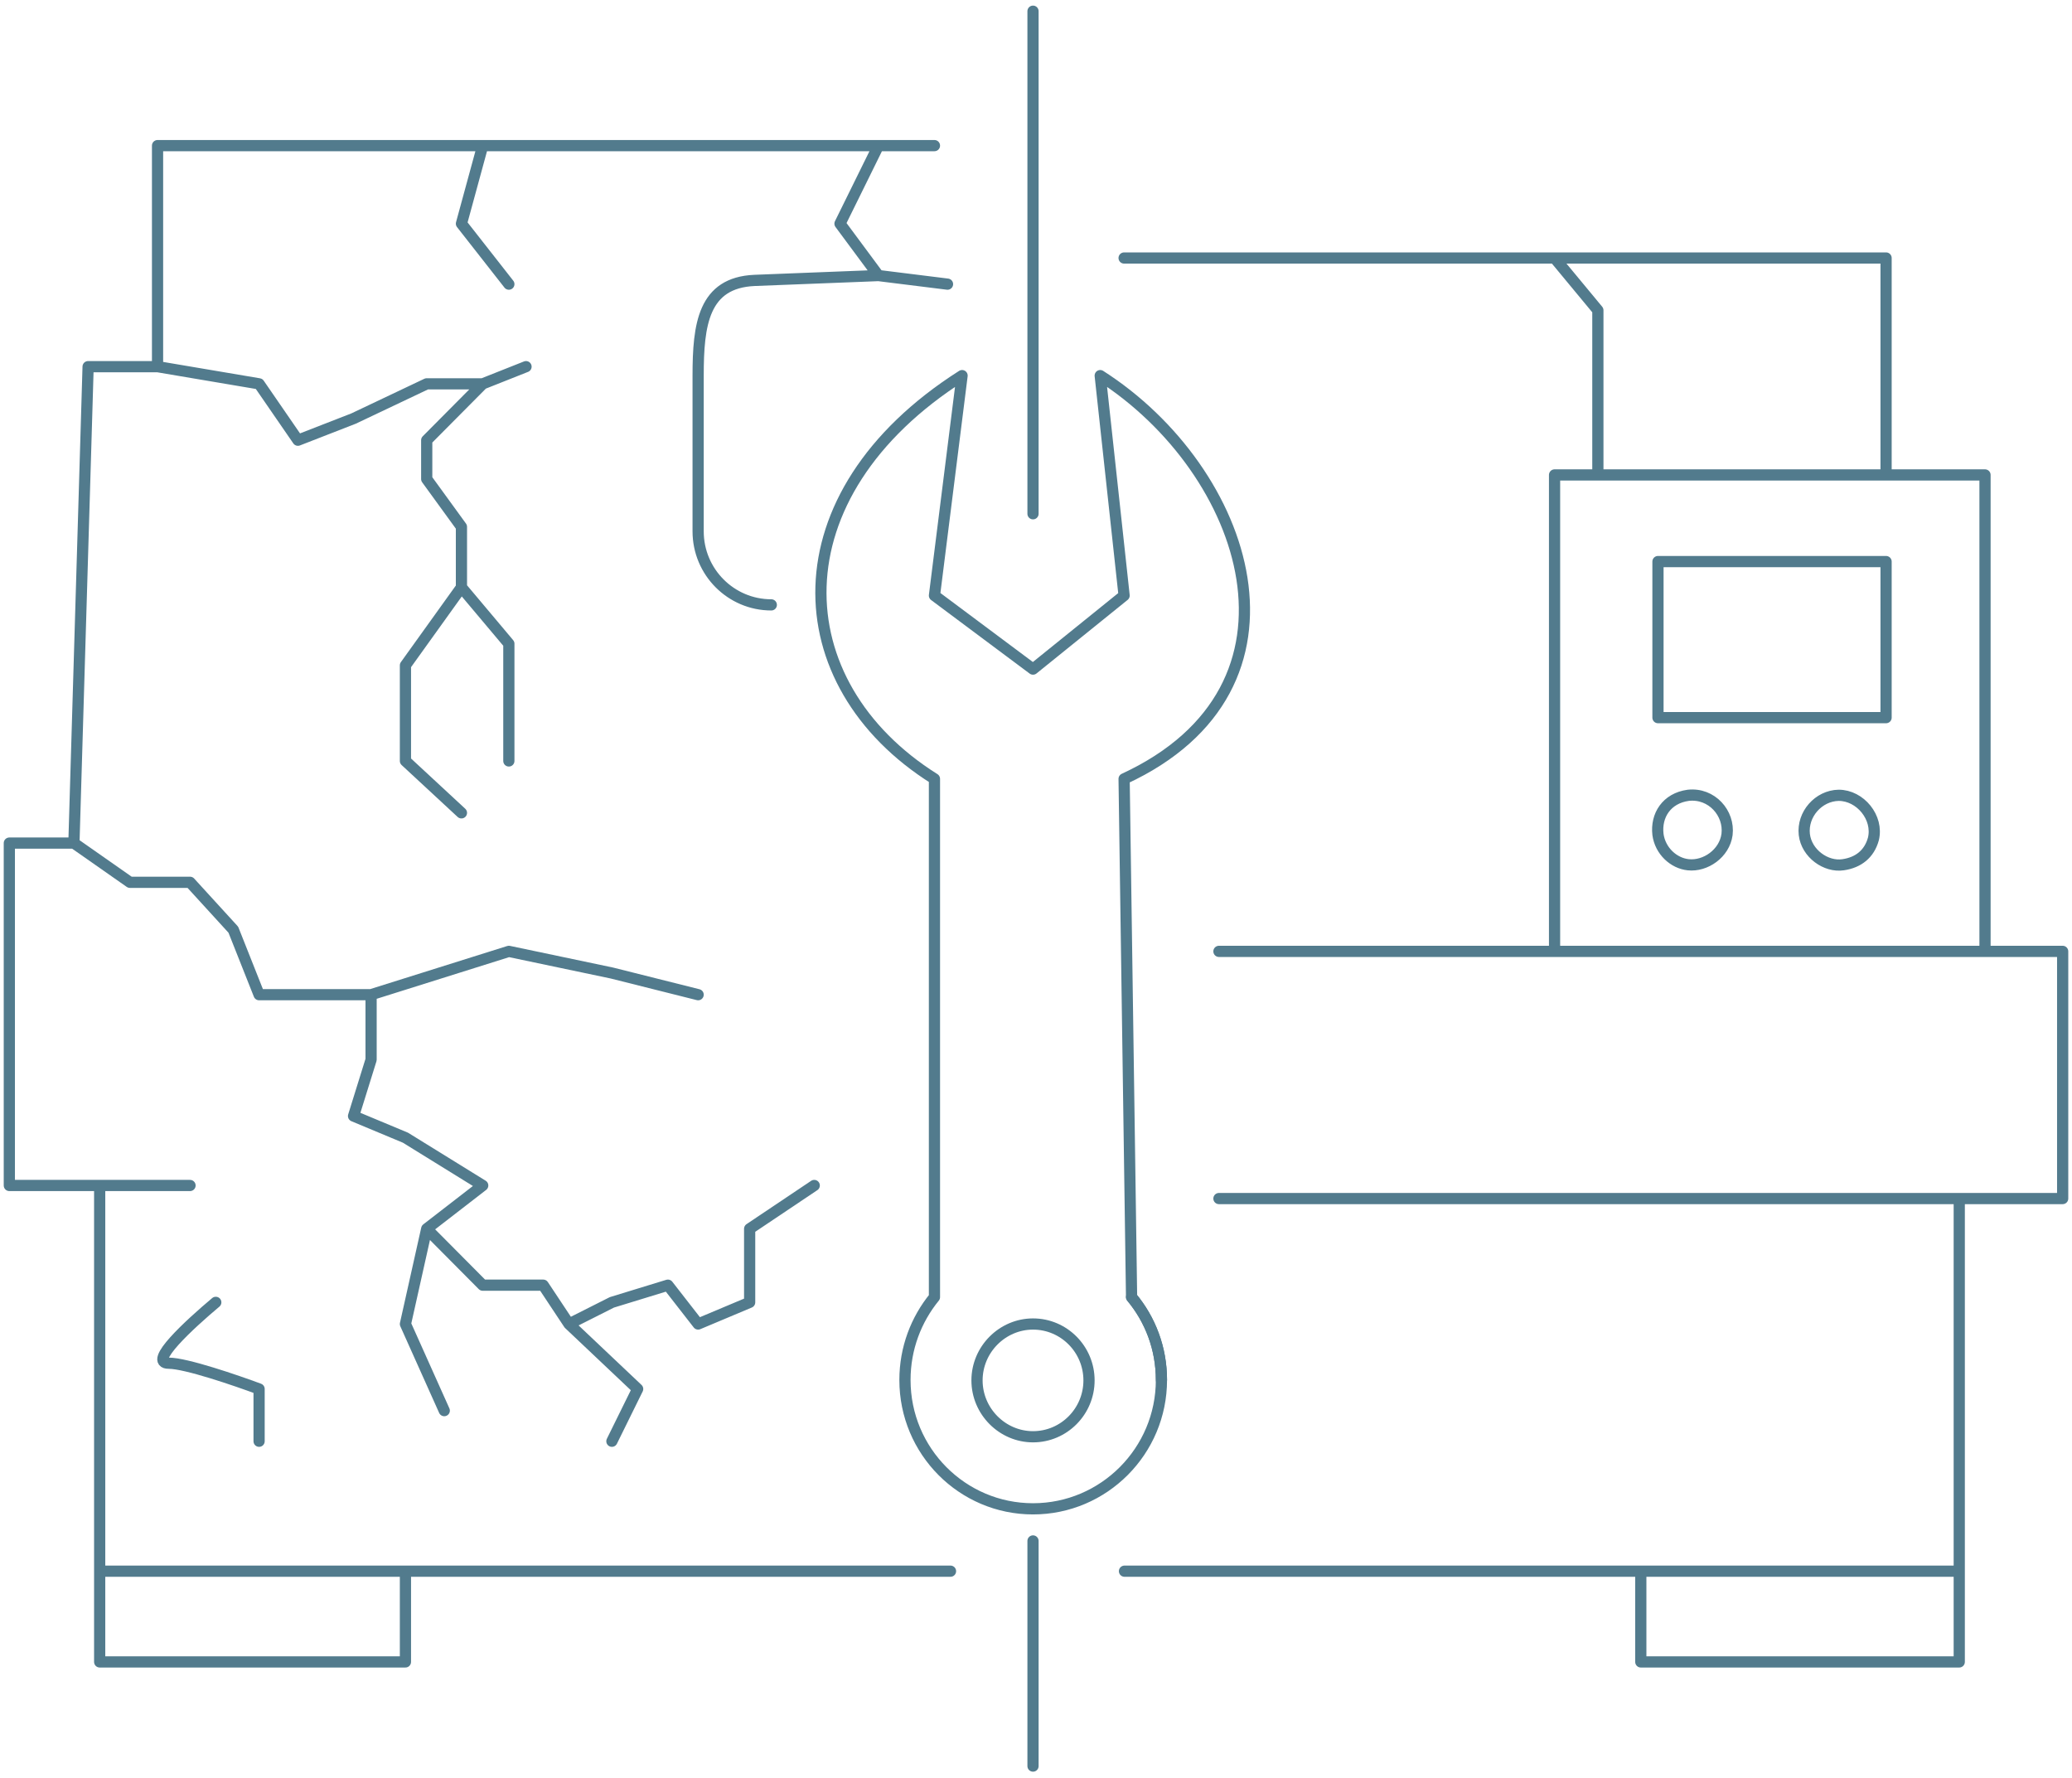
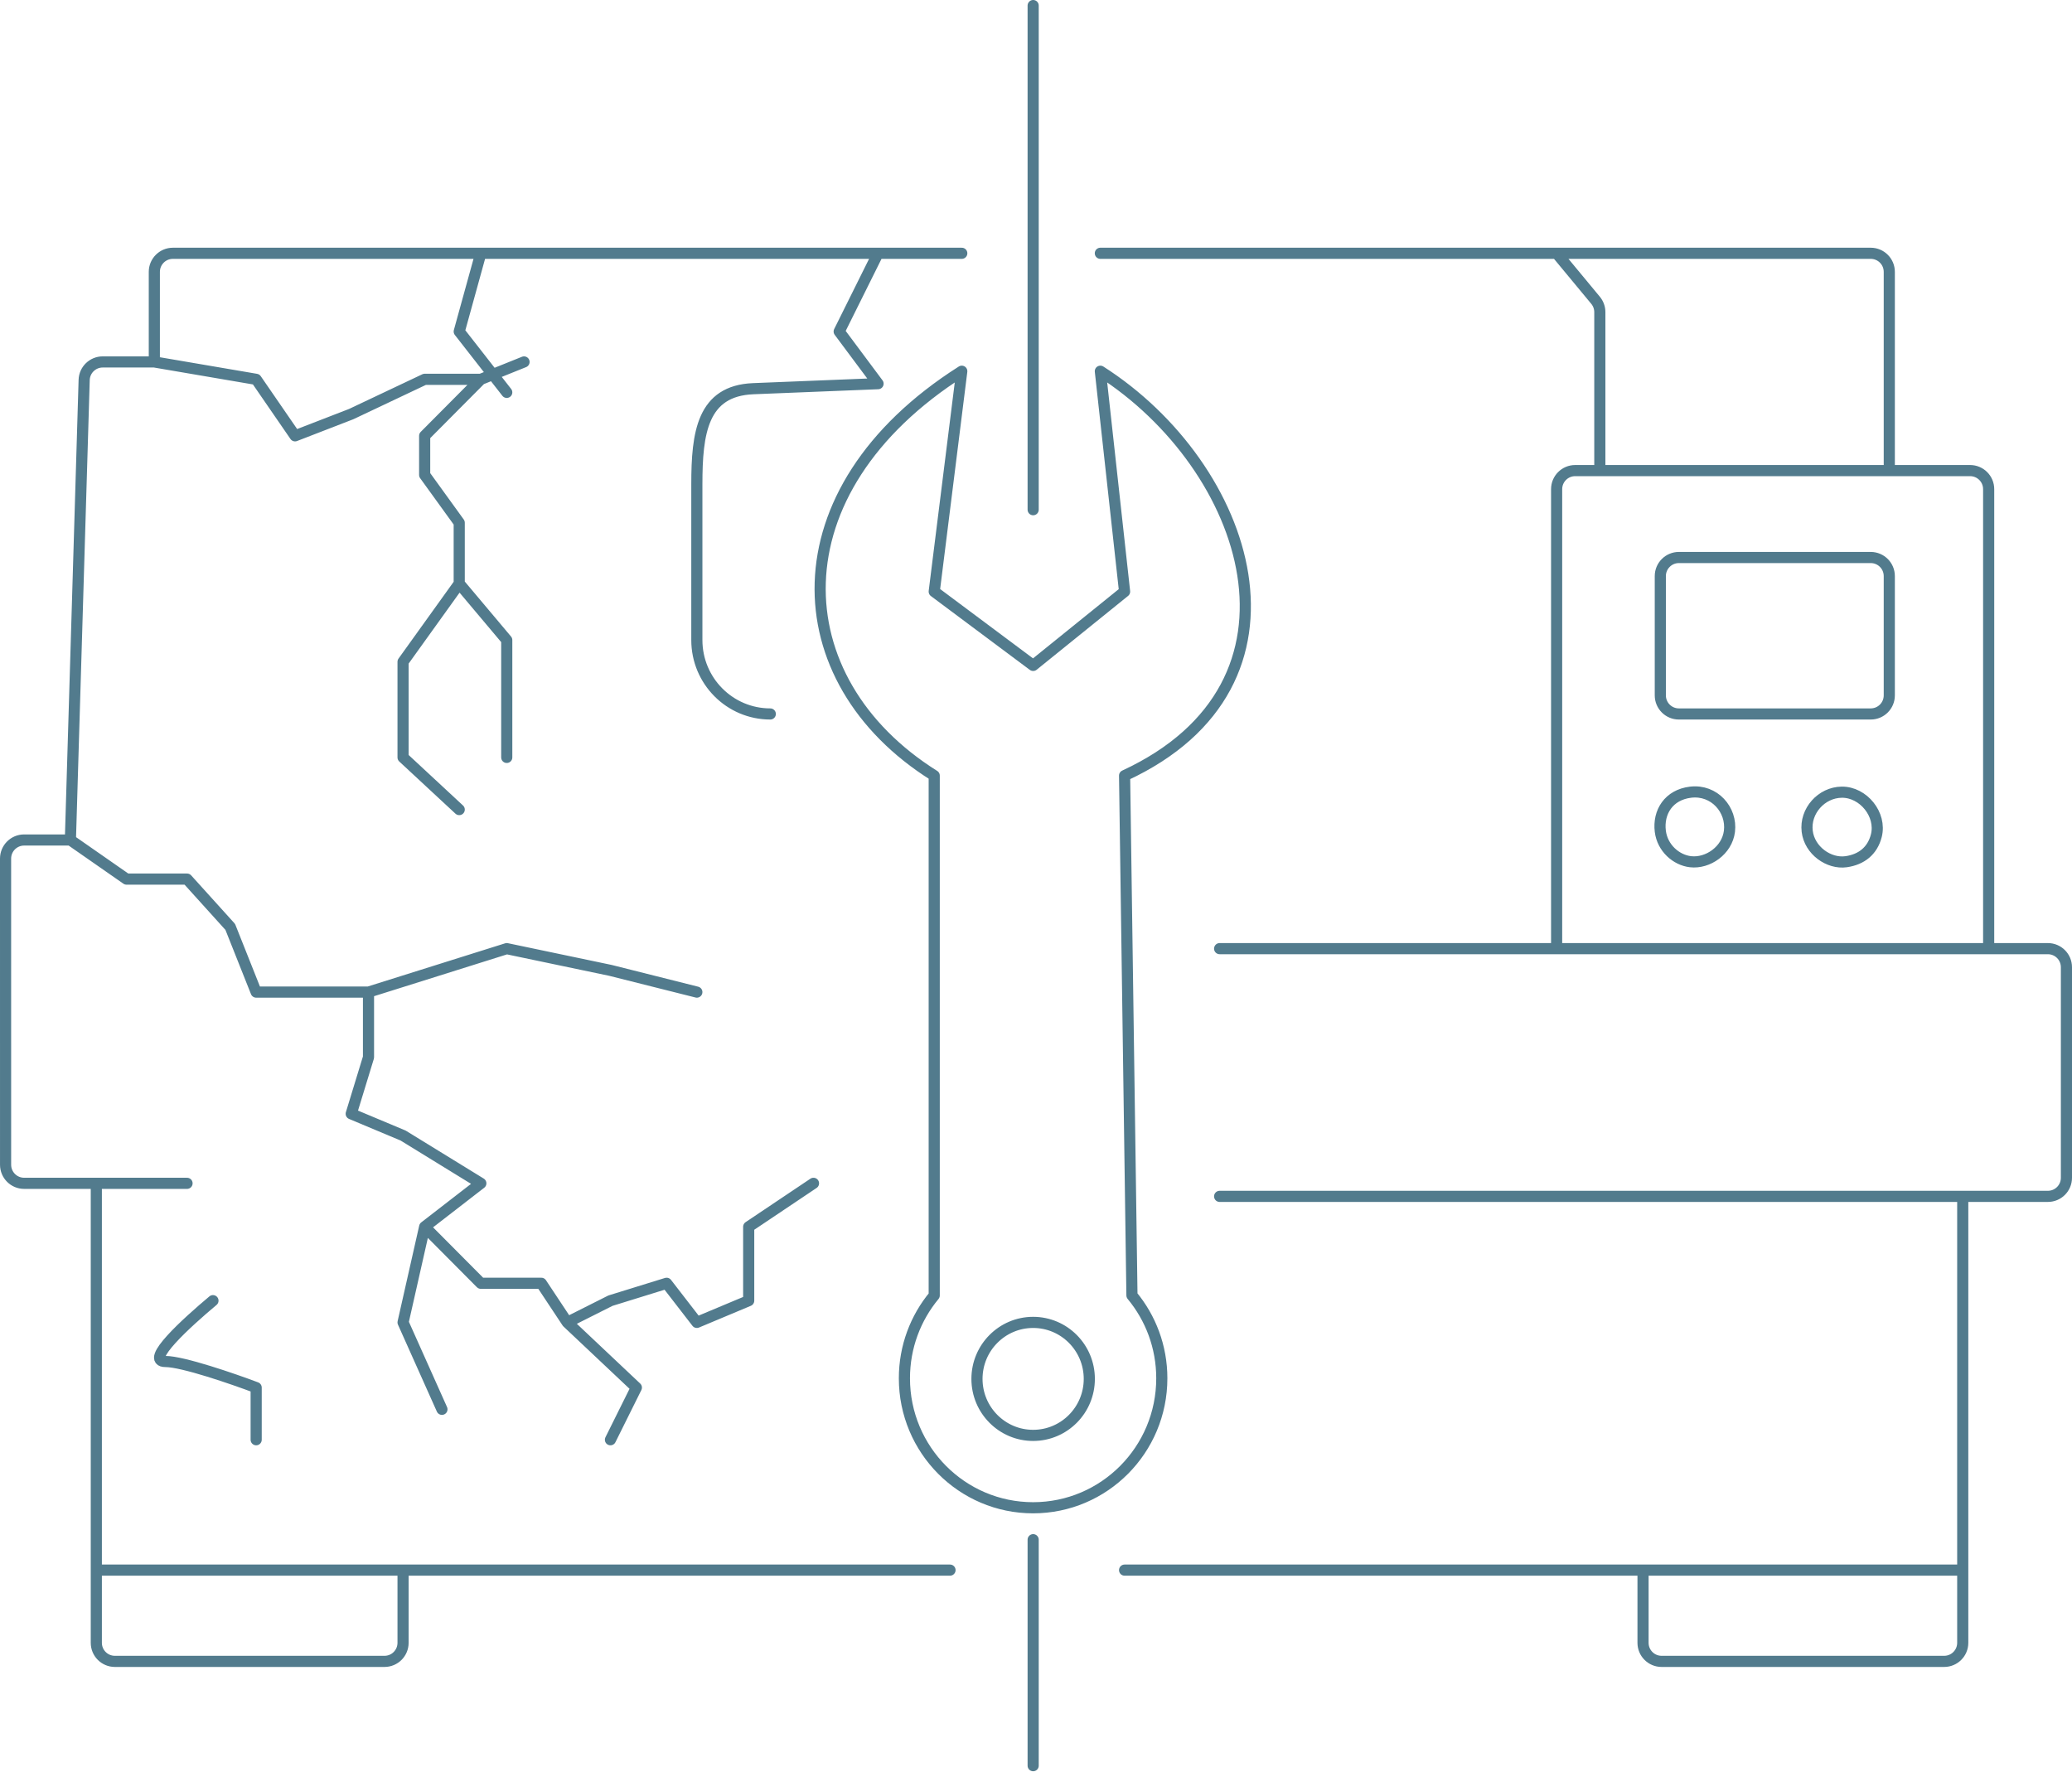
- <svg xmlns="http://www.w3.org/2000/svg" width="555" height="476" viewBox="0 0 555 476" fill="none">
-   <path id="Vector" d="M276.7 473C276.7 473 276.7 412.7 276.7 412.7M276.7 3C276.7 3 276.7 137.6 276.7 137.6M276.7 354.6C268.5 354.6 261.7 361.4 261.7 369.7C261.7 378 268.5 384.8 276.7 384.8C285 384.8 291.7 378 291.7 369.7C291.7 361.4 285 354.6 276.7 354.6C276.7 354.6 276.7 354.6 276.7 354.6C276.7 354.6 276.7 354.6 276.7 354.6ZM250.3 208.6C209.7 183.1 207.4 132.6 257.7 100.6C257.7 100.6 250.3 159.5 250.3 159.5C250.3 159.5 276.7 179.2 276.7 179.2C276.7 179.2 301.1 159.5 301.1 159.5C301.1 159.5 294.7 100.6 294.7 100.6C334.4 126 354.1 184.1 301.1 208.6C301.1 208.6 303.1 347.4 303.1 347.4C308.1 353.4 311.1 361.1 311.1 369.6C311.1 388.6 295.7 404.1 276.7 404.1C257.8 404.1 242.4 388.7 242.4 369.6C242.4 361.1 245.4 353.4 250.3 347.4C250.3 347.4 250.3 208.6 250.3 208.6C250.3 208.6 250.3 208.6 250.3 208.6ZM261.7 369.7C261.7 361.4 268.5 354.6 276.7 354.6C285 354.6 291.7 361.4 291.7 369.7C291.7 378 285 384.8 276.7 384.8C268.5 384.8 261.7 378 261.7 369.7C261.7 369.7 261.7 369.7 261.7 369.7C261.7 369.7 261.7 369.7 261.7 369.7Z" stroke="#527B8D" stroke-width="3" stroke-linecap="round" stroke-linejoin="round" />
-   <path id="Vector_2" d="M57.8 348.8C50.9 354.6 39.4 365.1 45.2 365.1C49.8 365.1 63.2 369.7 69.4 372C69.4 372 69.4 386 69.4 386M152.4 354.6C152.4 354.6 163.9 348.8 163.9 348.8C163.9 348.8 178.9 344.2 178.9 344.2C178.9 344.2 187 354.6 187 354.6C187 354.6 200.8 348.8 200.8 348.8C200.8 348.8 200.8 329.1 200.8 329.1C200.8 329.1 218.1 317.5 218.1 317.5M152.4 354.6C152.4 354.6 170.8 372 170.8 372C170.8 372 163.9 386 163.9 386M114.3 329.1C114.3 329.1 129.3 344.2 129.3 344.2C129.3 344.2 145.5 344.2 145.5 344.2C145.5 344.2 152.4 354.6 152.4 354.6M114.3 329.1C114.3 329.1 108.6 354.6 108.6 354.6C108.6 354.6 119 377.8 119 377.8M99.4 266.4C99.4 266.4 99.4 283.8 99.4 283.8C99.4 283.8 94.7 298.9 94.7 298.9C94.7 298.9 108.6 304.7 108.6 304.7C108.6 304.7 129.3 317.5 129.3 317.5C129.3 317.5 114.3 329.1 114.3 329.1M99.4 266.4C99.4 266.4 136.3 254.8 136.3 254.8C136.3 254.8 163.9 260.6 163.9 260.6C163.9 260.6 187 266.4 187 266.4M123.6 157.3C123.6 157.3 136.3 172.4 136.3 172.4C136.3 172.4 136.3 203.8 136.3 203.8M123.6 157.3C123.6 157.3 108.6 178.2 108.6 178.2C108.6 178.2 108.6 203.8 108.6 203.8C108.6 203.8 123.6 217.7 123.6 217.7M129.3 102.8C129.3 102.8 114.3 117.9 114.3 117.9C114.3 117.9 114.3 128.3 114.3 128.3C114.3 128.3 123.6 141.1 123.6 141.1C123.6 141.1 123.6 157.3 123.6 157.3M129.3 102.8C129.3 102.8 140.9 98.2 140.9 98.2M42.2 98.2C42.2 98.2 69.4 102.8 69.4 102.8C69.4 102.8 79.8 117.9 79.8 117.9C79.8 117.9 94.7 112.1 94.7 112.1C94.7 112.1 114.3 102.8 114.3 102.8C114.3 102.8 129.3 102.8 129.3 102.8M129.3 39C129.3 39 123.6 59.9 123.6 59.9C123.6 59.9 136.3 76.1 136.3 76.1M129.3 39C129.3 39 42.2 39 42.2 39C42.2 39 42.2 98.2 42.2 98.2M235.3 73.8C235.3 73.8 202.1 75.1 202.1 75.1C188.4 75.7 187 86.9 187 100.6C187 100.6 187 142.3 187 142.3C187 153.2 195.8 162 206.6 162M235.3 73.8C235.3 73.8 253.8 76.1 253.8 76.1M235.3 39C235.3 39 129.3 39 129.3 39M235.3 39C235.3 39 225 59.9 225 59.9C225 59.9 235.3 73.8 235.3 73.8M250.3 39C250.3 39 235.3 39 235.3 39M108.6 420.8C108.6 420.8 254.6 420.8 254.6 420.8M26.7 420.8C26.7 420.8 26.7 445.1 26.7 445.1C26.7 445.1 108.6 445.1 108.6 445.1C108.6 445.1 108.6 420.8 108.6 420.8M26.7 420.8C26.7 420.8 108.6 420.8 108.6 420.8M26.7 317.5C26.7 317.5 26.7 420.8 26.7 420.8M26.7 317.5C26.7 317.5 50.9 317.5 50.9 317.5M19.8 225.8C19.8 225.8 2.5 225.8 2.5 225.8C2.5 225.8 2.5 317.5 2.5 317.5C2.5 317.5 26.7 317.5 26.7 317.5M19.8 225.8C19.8 225.8 34.8 236.3 34.8 236.3C34.8 236.3 50.9 236.3 50.9 236.3C50.9 236.3 62.5 249 62.5 249C62.5 249 69.4 266.4 69.4 266.4C69.4 266.4 99.4 266.4 99.4 266.4M19.8 225.8C19.8 225.8 23.6 98.2 23.6 98.2C23.6 98.2 42.2 98.2 42.2 98.2" stroke="#527B8D" stroke-width="3" stroke-linecap="round" stroke-linejoin="round" />
-   <path id="Vector_3" d="M492.5 213C487.1 213.1 482.7 218.1 483.3 223.5C483.9 228.6 489.1 232.3 493.7 231.6C497.8 231 500.7 228.7 501.8 224.7C503.2 219 498.3 213 492.5 213M452.2 213C446.4 213.8 443.5 218.4 444.1 223.5C444.7 227.9 448.3 231.2 452.2 231.6C456.8 232.1 461.9 228.6 462.6 223.5C463.3 217.8 458.5 212.3 452.2 213M444.1 150.4C444.1 150.4 444.1 192.2 444.1 192.2C444.1 192.2 505.2 192.2 505.2 192.2C505.2 192.2 505.2 150.4 505.2 150.4C505.2 150.4 445.3 150.4 444.1 150.4M303.1 347.4C308.1 353.4 311.1 361.1 311.1 369.6M416.4 69.1C416.4 69.1 302.3 69.1 301.1 69.1M416.4 254.8C416.4 254.8 327.4 254.8 326.5 254.8M439.5 420.8C439.5 420.8 302.5 420.8 301.2 420.8M524.8 321C524.8 321 328.5 321 326.5 321M505.2 127.2C505.2 127.2 428.7 127.2 428 127.2M505.2 69.1C505.2 69.1 505.2 127.2 505.2 127.2C505.2 127.2 531.7 127.2 531.7 127.2C531.7 127.2 531.7 254.8 531.7 254.8C531.7 254.8 552.5 254.8 552.5 254.8C552.5 254.8 552.5 321 552.5 321C552.5 321 524.8 321 524.8 321C524.8 321 524.8 420.8 524.8 420.8C524.8 420.8 524.8 445.1 524.8 445.1C524.8 445.1 439.5 445.1 439.5 445.1C439.5 445.1 439.5 420.8 439.5 420.8C439.5 420.8 524.8 420.8 524.8 420.8C524.8 420.8 524.8 321 524.8 321C524.8 321 552.5 321 552.5 321C552.5 321 552.5 254.8 552.5 254.8C552.5 254.8 531.7 254.8 531.7 254.8C531.7 254.8 416.4 254.8 416.4 254.8C416.4 254.8 416.4 127.2 416.4 127.2C416.4 127.2 428 127.2 428 127.2C428 127.2 428 83.1 428 83.1C428 83.1 416.4 69.1 416.4 69.1C416.4 69.1 501.4 69.1 505.1 69.1" stroke="#527B8D" stroke-width="3" stroke-linecap="round" stroke-linejoin="round" />
+ <svg xmlns="http://www.w3.org/2000/svg" width="558" height="477" viewBox="0 0 558 477" fill="none">
+   <path d="M278.235 1.5V137.263M278.235 475.5V414.641M18.957 226.211L22.666 102.321C22.747 99.619 24.961 97.471 27.664 97.471H41.562M18.957 226.211L34.082 236.745H50.371L62.006 249.619L68.987 267.174H99.238M18.957 226.211H6.5C3.739 226.211 1.5 228.45 1.5 231.212L1.504 313.671C1.504 316.432 3.743 318.671 6.504 318.671H25.938M25.938 318.671H50.371M25.938 318.671V422.834M255.843 422.834L108.546 422.834L25.938 422.834M25.938 422.834V442.411C25.938 445.173 28.176 447.411 30.938 447.411L103.546 447.411C106.308 447.411 108.546 445.173 108.546 442.411V422.834M259.011 68.211H236.466M236.466 68.211L225.995 89.278L236.466 103.323L202.865 104.675C189.137 105.227 187.665 116.582 187.665 130.402V172.374C187.665 183.363 196.52 192.271 207.444 192.271M236.466 68.211H129.489M129.489 68.211H46.562C43.801 68.211 41.562 70.45 41.562 73.211V97.471M129.489 68.211L123.672 89.278L136.47 105.663M41.562 97.471L68.987 102.152L79.459 117.367L94.584 111.515L114.364 102.152H129.489M129.489 102.152L141.125 97.471M129.489 102.152L114.364 117.367V127.9L123.672 140.774V157.16M123.672 157.16L108.546 178.226V203.974L123.672 218.019M123.672 157.16L136.47 172.374V203.974M99.238 267.174L136.47 255.471L164.395 261.323L187.665 267.174M119.018 379.53L108.546 356.123L114.364 330.374L129.489 318.671L108.546 305.797L94.584 299.945L99.238 284.73V267.174M164.395 387.723L171.376 373.678L152.76 356.123L145.778 345.589H129.489L114.364 330.374M152.76 356.123L164.395 350.271L179.52 345.589L187.665 356.123L201.627 350.271V330.374L219.079 318.671M57.352 350.271C50.371 356.123 38.736 366.656 44.554 366.656C49.208 366.656 62.782 371.337 68.987 373.678V387.723M296.33 68.211L419.207 68.211H503.796C506.558 68.211 508.796 70.45 508.796 73.211V126.73M508.796 126.73H530.557C533.318 126.73 535.557 128.969 535.557 131.73V255.471M508.796 126.73H430.842M535.557 255.471H551.5C554.261 255.471 556.5 257.709 556.5 260.471V317.182C556.5 319.943 554.261 322.182 551.5 322.182H528.576M535.557 255.471H419.207M528.576 322.182V422.834M528.576 322.182H328.453M528.576 422.834V442.411C528.576 445.173 526.337 447.411 523.576 447.411H447.477C444.715 447.411 442.477 445.173 442.477 442.411V422.834M528.576 422.834H442.477M442.477 422.834H302.856M419.207 255.471V131.73C419.207 128.969 421.445 126.73 424.207 126.73H430.842M419.207 255.471H328.453M430.842 126.73V84.058C430.842 82.893 430.435 81.765 429.692 80.868L419.207 68.211M278.235 356.122C269.88 356.119 263.103 362.932 263.103 371.337C263.103 379.742 269.88 386.555 278.235 386.552C286.587 386.548 293.355 379.738 293.355 371.337C293.355 362.936 286.587 356.126 278.235 356.122ZM251.59 208.876C210.558 183.158 208.294 132.157 259.011 99.972L251.59 159.313L278.235 179.197L302.856 159.313L296.33 99.972C336.466 125.597 356.321 184.149 302.856 208.876L304.841 348.851C309.86 354.899 312.88 362.684 312.88 371.179C312.88 390.43 297.373 406.035 278.235 406.043C259.09 406.051 243.562 390.438 243.562 371.179C243.562 362.692 246.578 354.912 251.59 348.866V208.876ZM455.275 213.337C449.393 214.045 446.488 218.7 447.131 223.871C447.689 228.36 451.392 231.619 455.275 232.063C459.923 232.595 465.104 229.042 465.747 223.871C466.464 218.098 461.687 212.566 455.275 213.337ZM495.998 213.337C490.527 213.395 486.031 218.407 486.69 223.871C487.314 229.044 492.529 232.716 497.161 232.063C501.31 231.479 504.27 229.124 505.306 225.041C506.745 219.37 501.816 213.276 495.998 213.337ZM508.796 155.137V187.271C508.796 190.032 506.558 192.271 503.796 192.271H452.131C449.369 192.271 447.131 190.032 447.131 187.271V155.137C447.131 152.376 449.369 150.137 452.131 150.137H503.796C506.558 150.137 508.796 152.376 508.796 155.137Z" stroke="#527B8D" stroke-width="3" stroke-linecap="round" stroke-linejoin="round" />
</svg>
